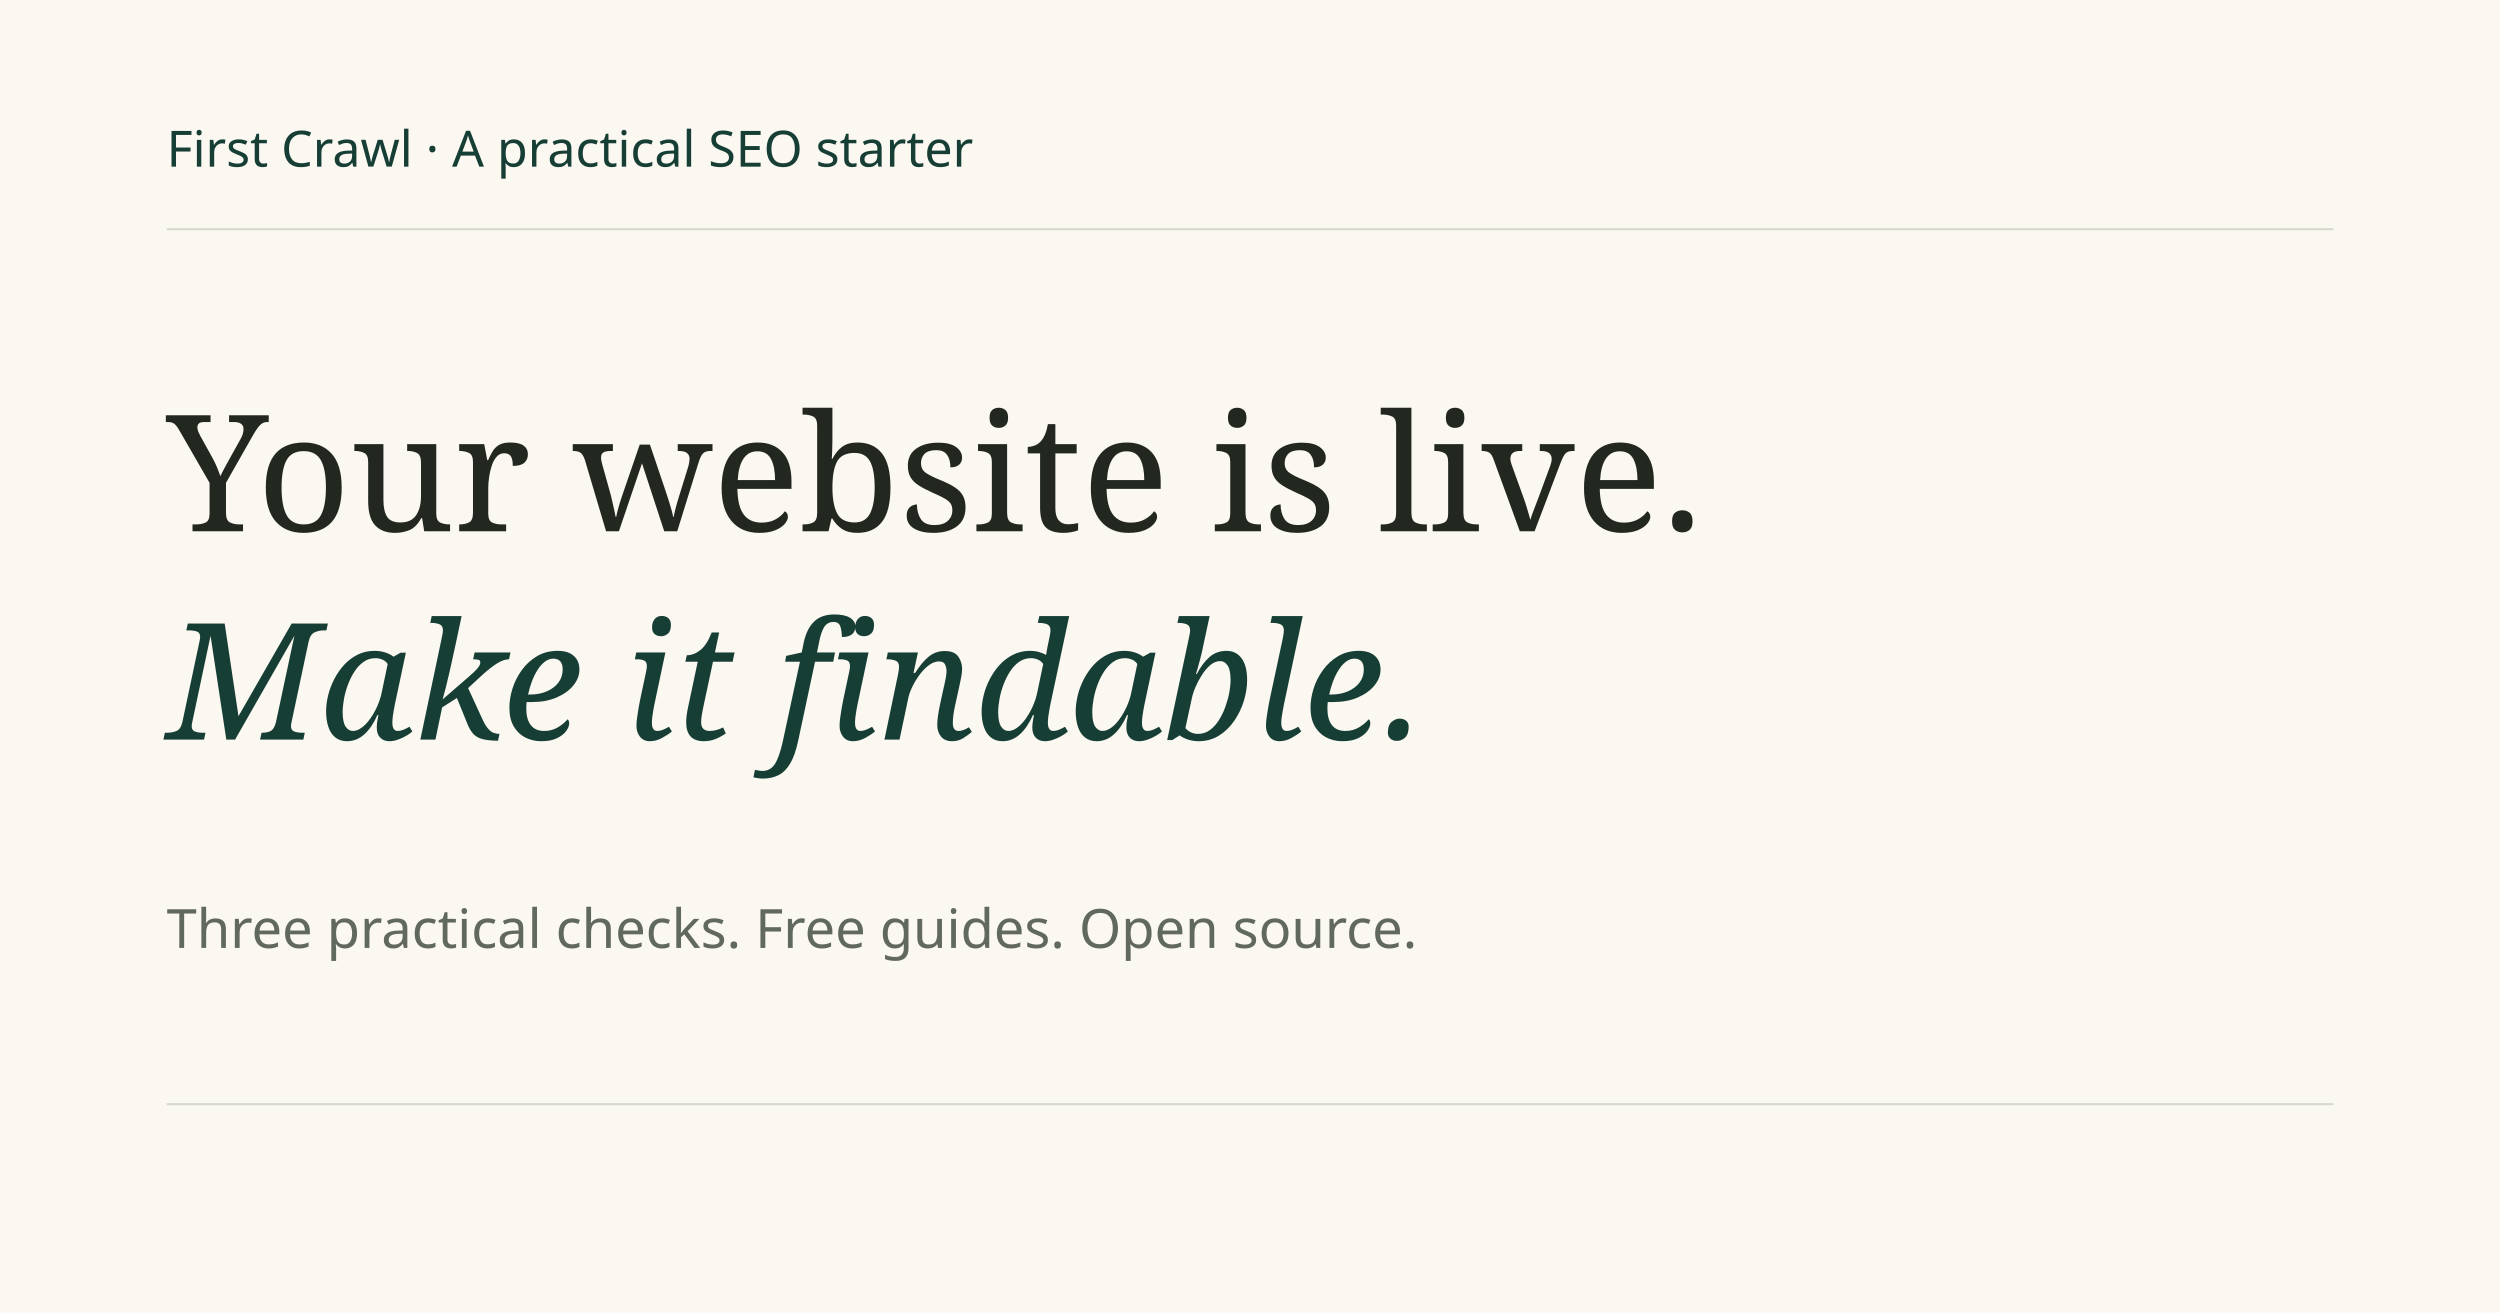
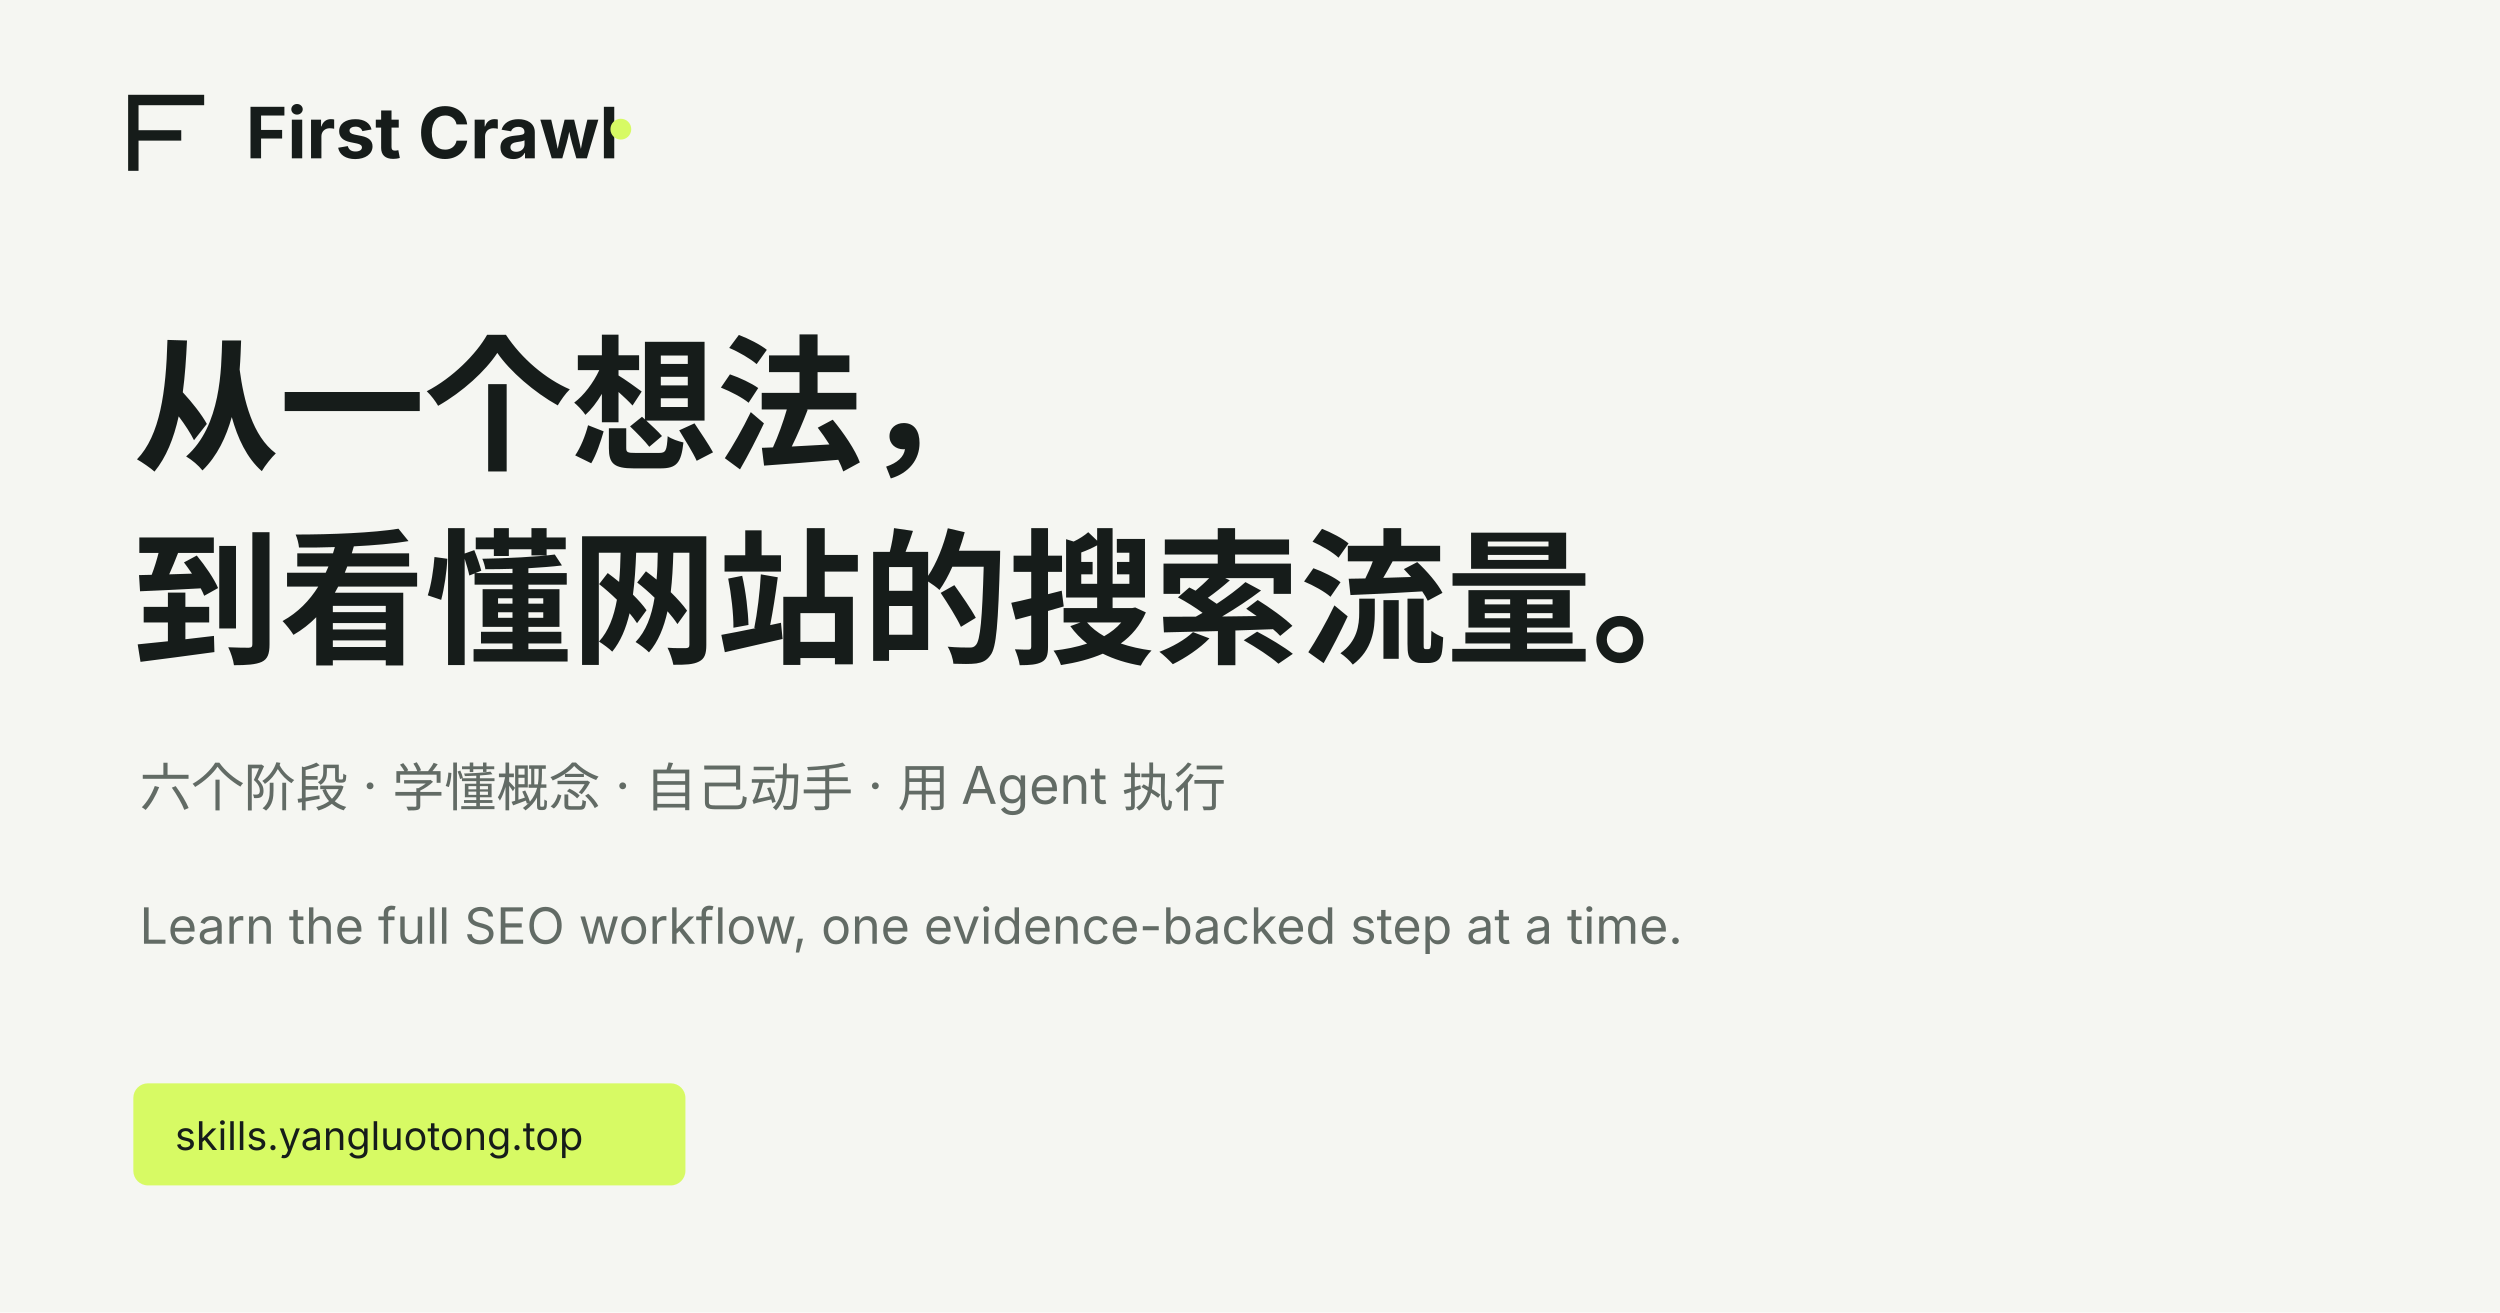
<svg xmlns="http://www.w3.org/2000/svg" width="1200" height="630" viewBox="0 0 1200 630">
-   <rect width="1200" height="630" fill="#faf8f1" />
-   <path d="M80 110h1040M80 530h1040" stroke="#d6dacd" />
-   <text x="80" y="80" font-family="sans-serif" font-size="24" fill="#173e35">First Crawl · A practical SEO starter</text>
-   <text x="80" y="255" font-family="Georgia,serif" font-size="78" fill="#222720">Your website is live.</text>
-   <text x="80" y="355" font-family="Georgia,serif" font-style="italic" font-size="78" fill="#173e35">Make it findable.</text>
-   <text x="80" y="455" font-family="sans-serif" font-size="26" fill="#61685e">Three practical checks. Free guides. Open source.</text>
+   <rect width="1200" height="630" fill="#f5f6f2" />
+   <g fill="#161c1a" font-family="-apple-system,BlinkMacSystemFont,Segoe UI,PingFang SC,sans-serif">
+     <path d="M64 82V48h34M64 65h23" fill="none" stroke="#161c1a" stroke-width="5" />
+     <text x="118" y="76" font-size="34" font-weight="700">First Crawl</text>
+     <circle cx="298" cy="62" r="5" fill="#d7fa64" />
+     <text x="64" y="220" font-size="70" font-weight="650">从一个想法，</text>
+     <text x="64" y="313" font-size="70" font-weight="650">到看懂网站的搜索流量。</text>
+     <text x="67" y="387" font-size="25" fill="#626b65">六个阶段 · 学懂概念 · 自己动手 · 用 Agent 执行</text>
+     <text x="67" y="453" font-size="24" fill="#626b65">Learn the full SEO workflow, one evidence-backed step at a time.</text>
+     <rect x="64" y="520" width="265" height="49" rx="7" fill="#d7fa64" />
+     <text x="84" y="552" font-size="19">skills.yangluotong.top</text>
+   </g>
</svg>
